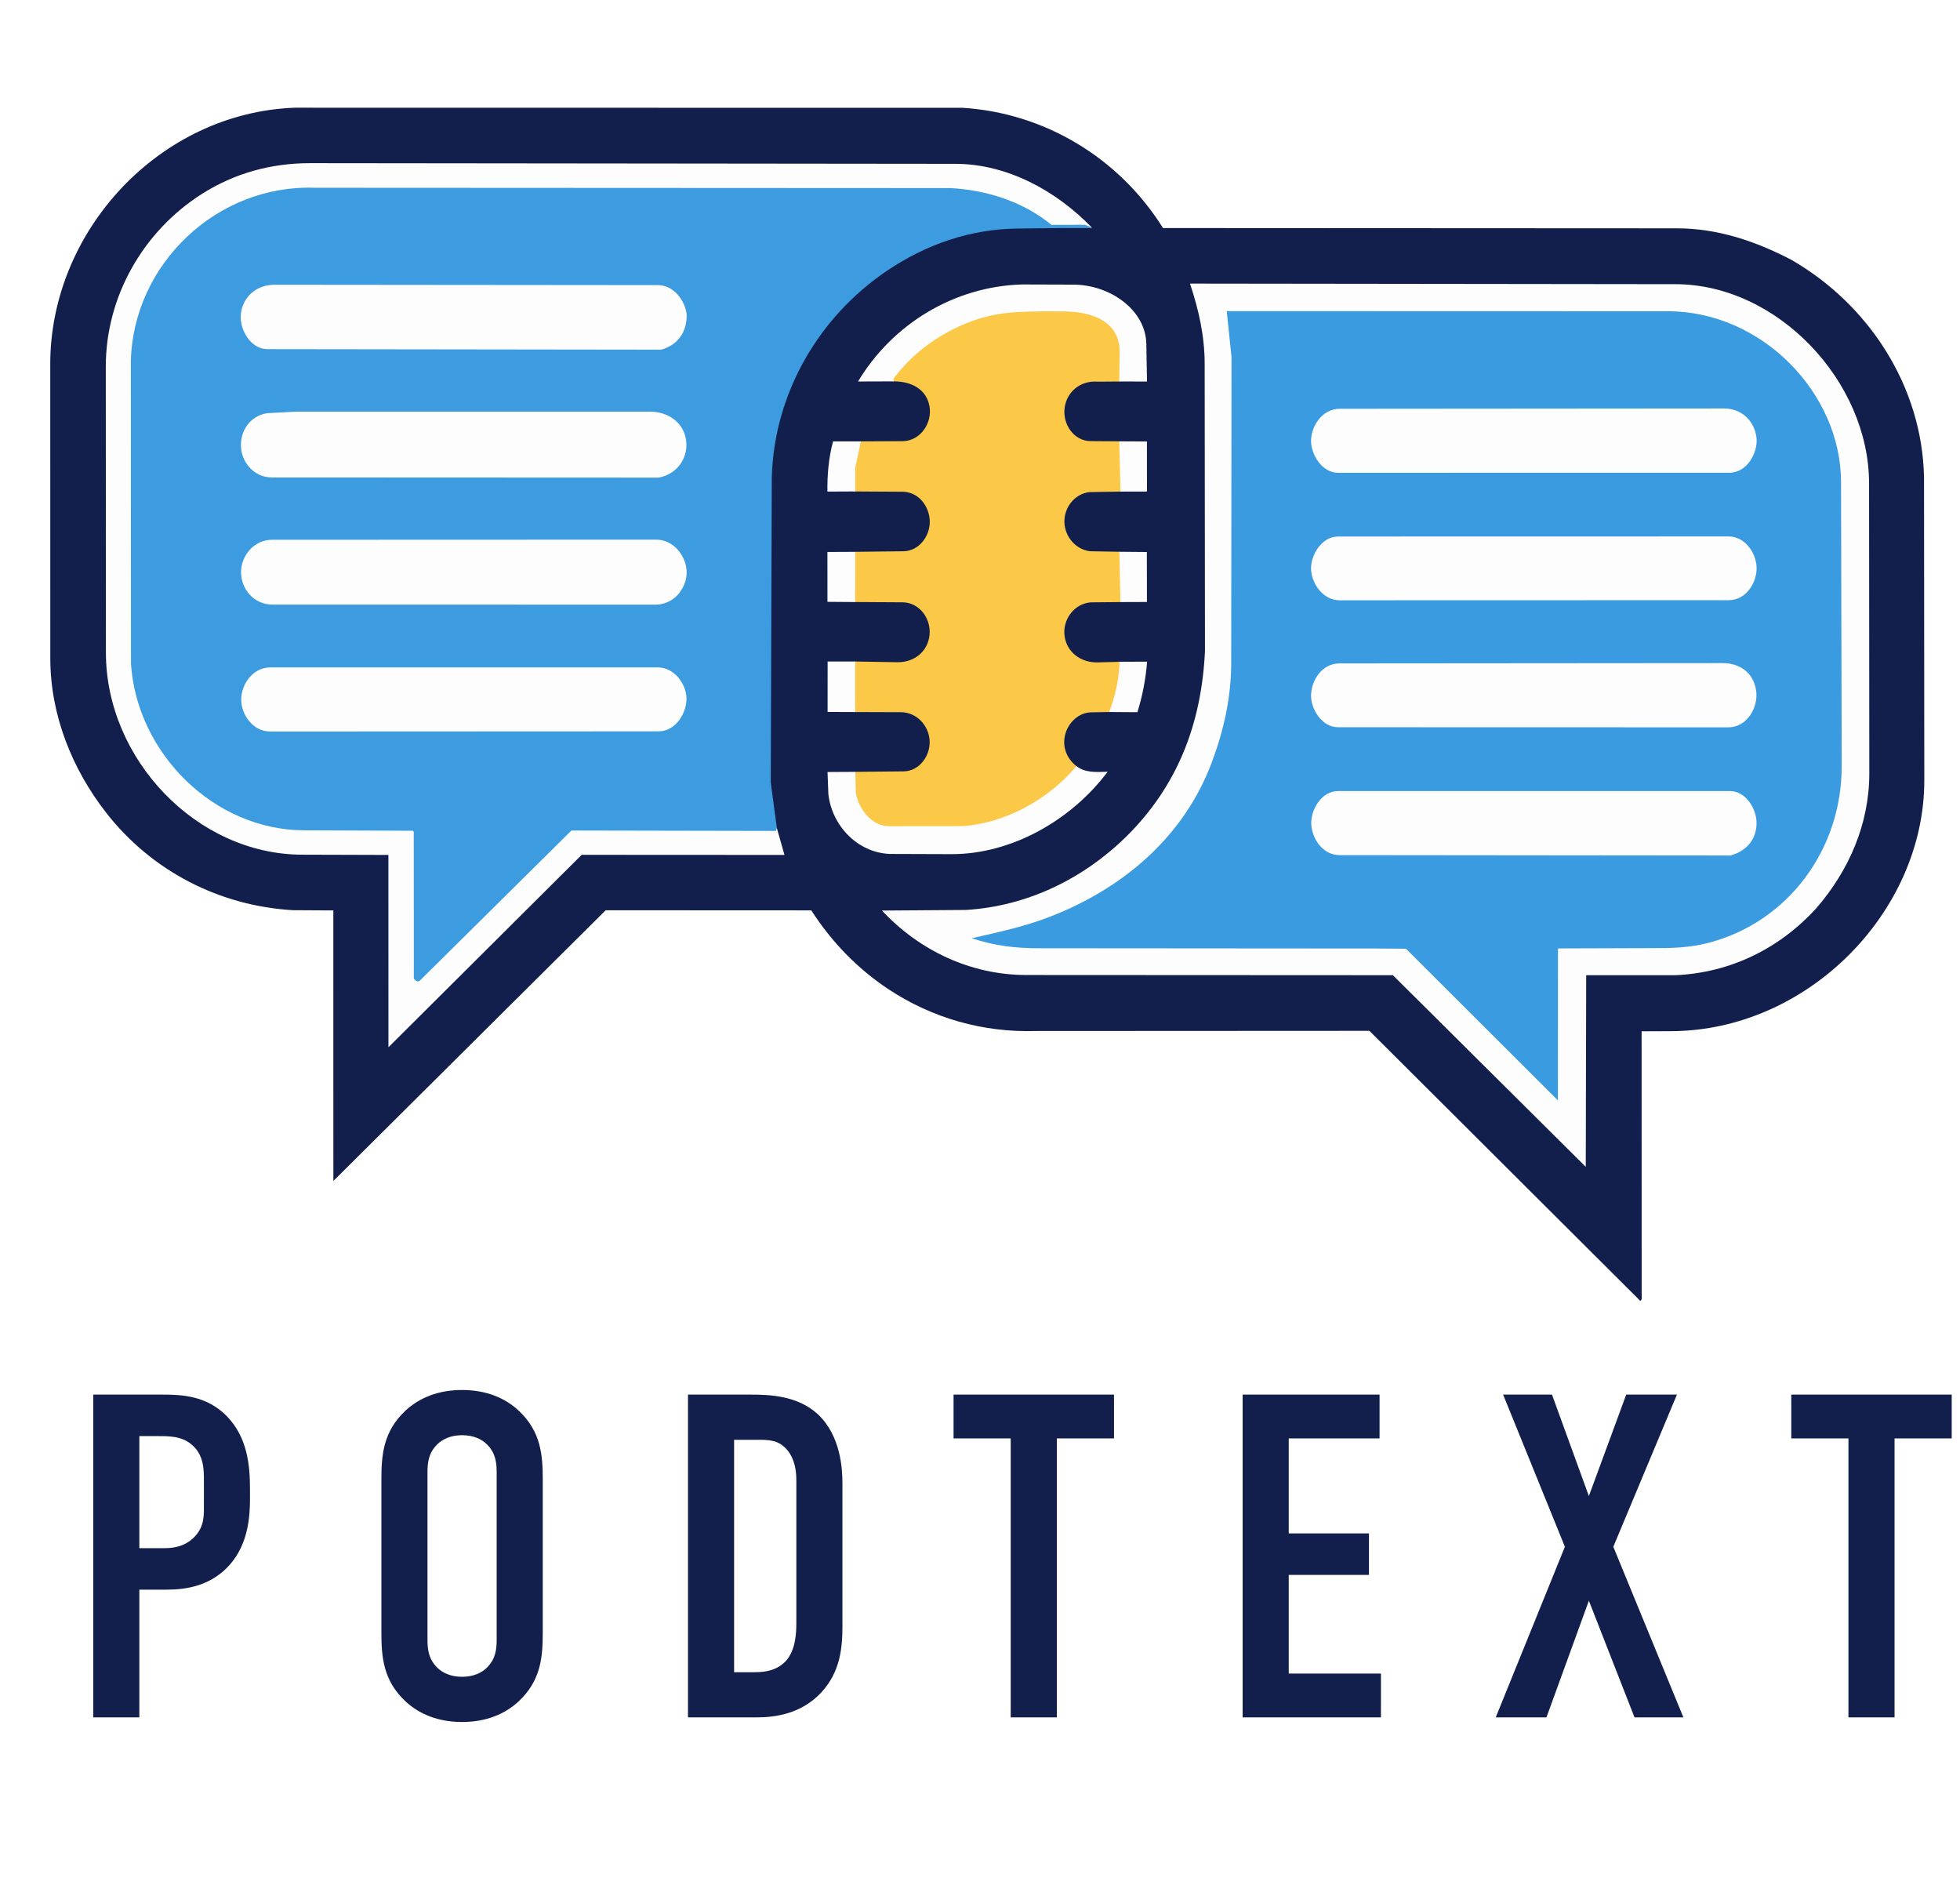
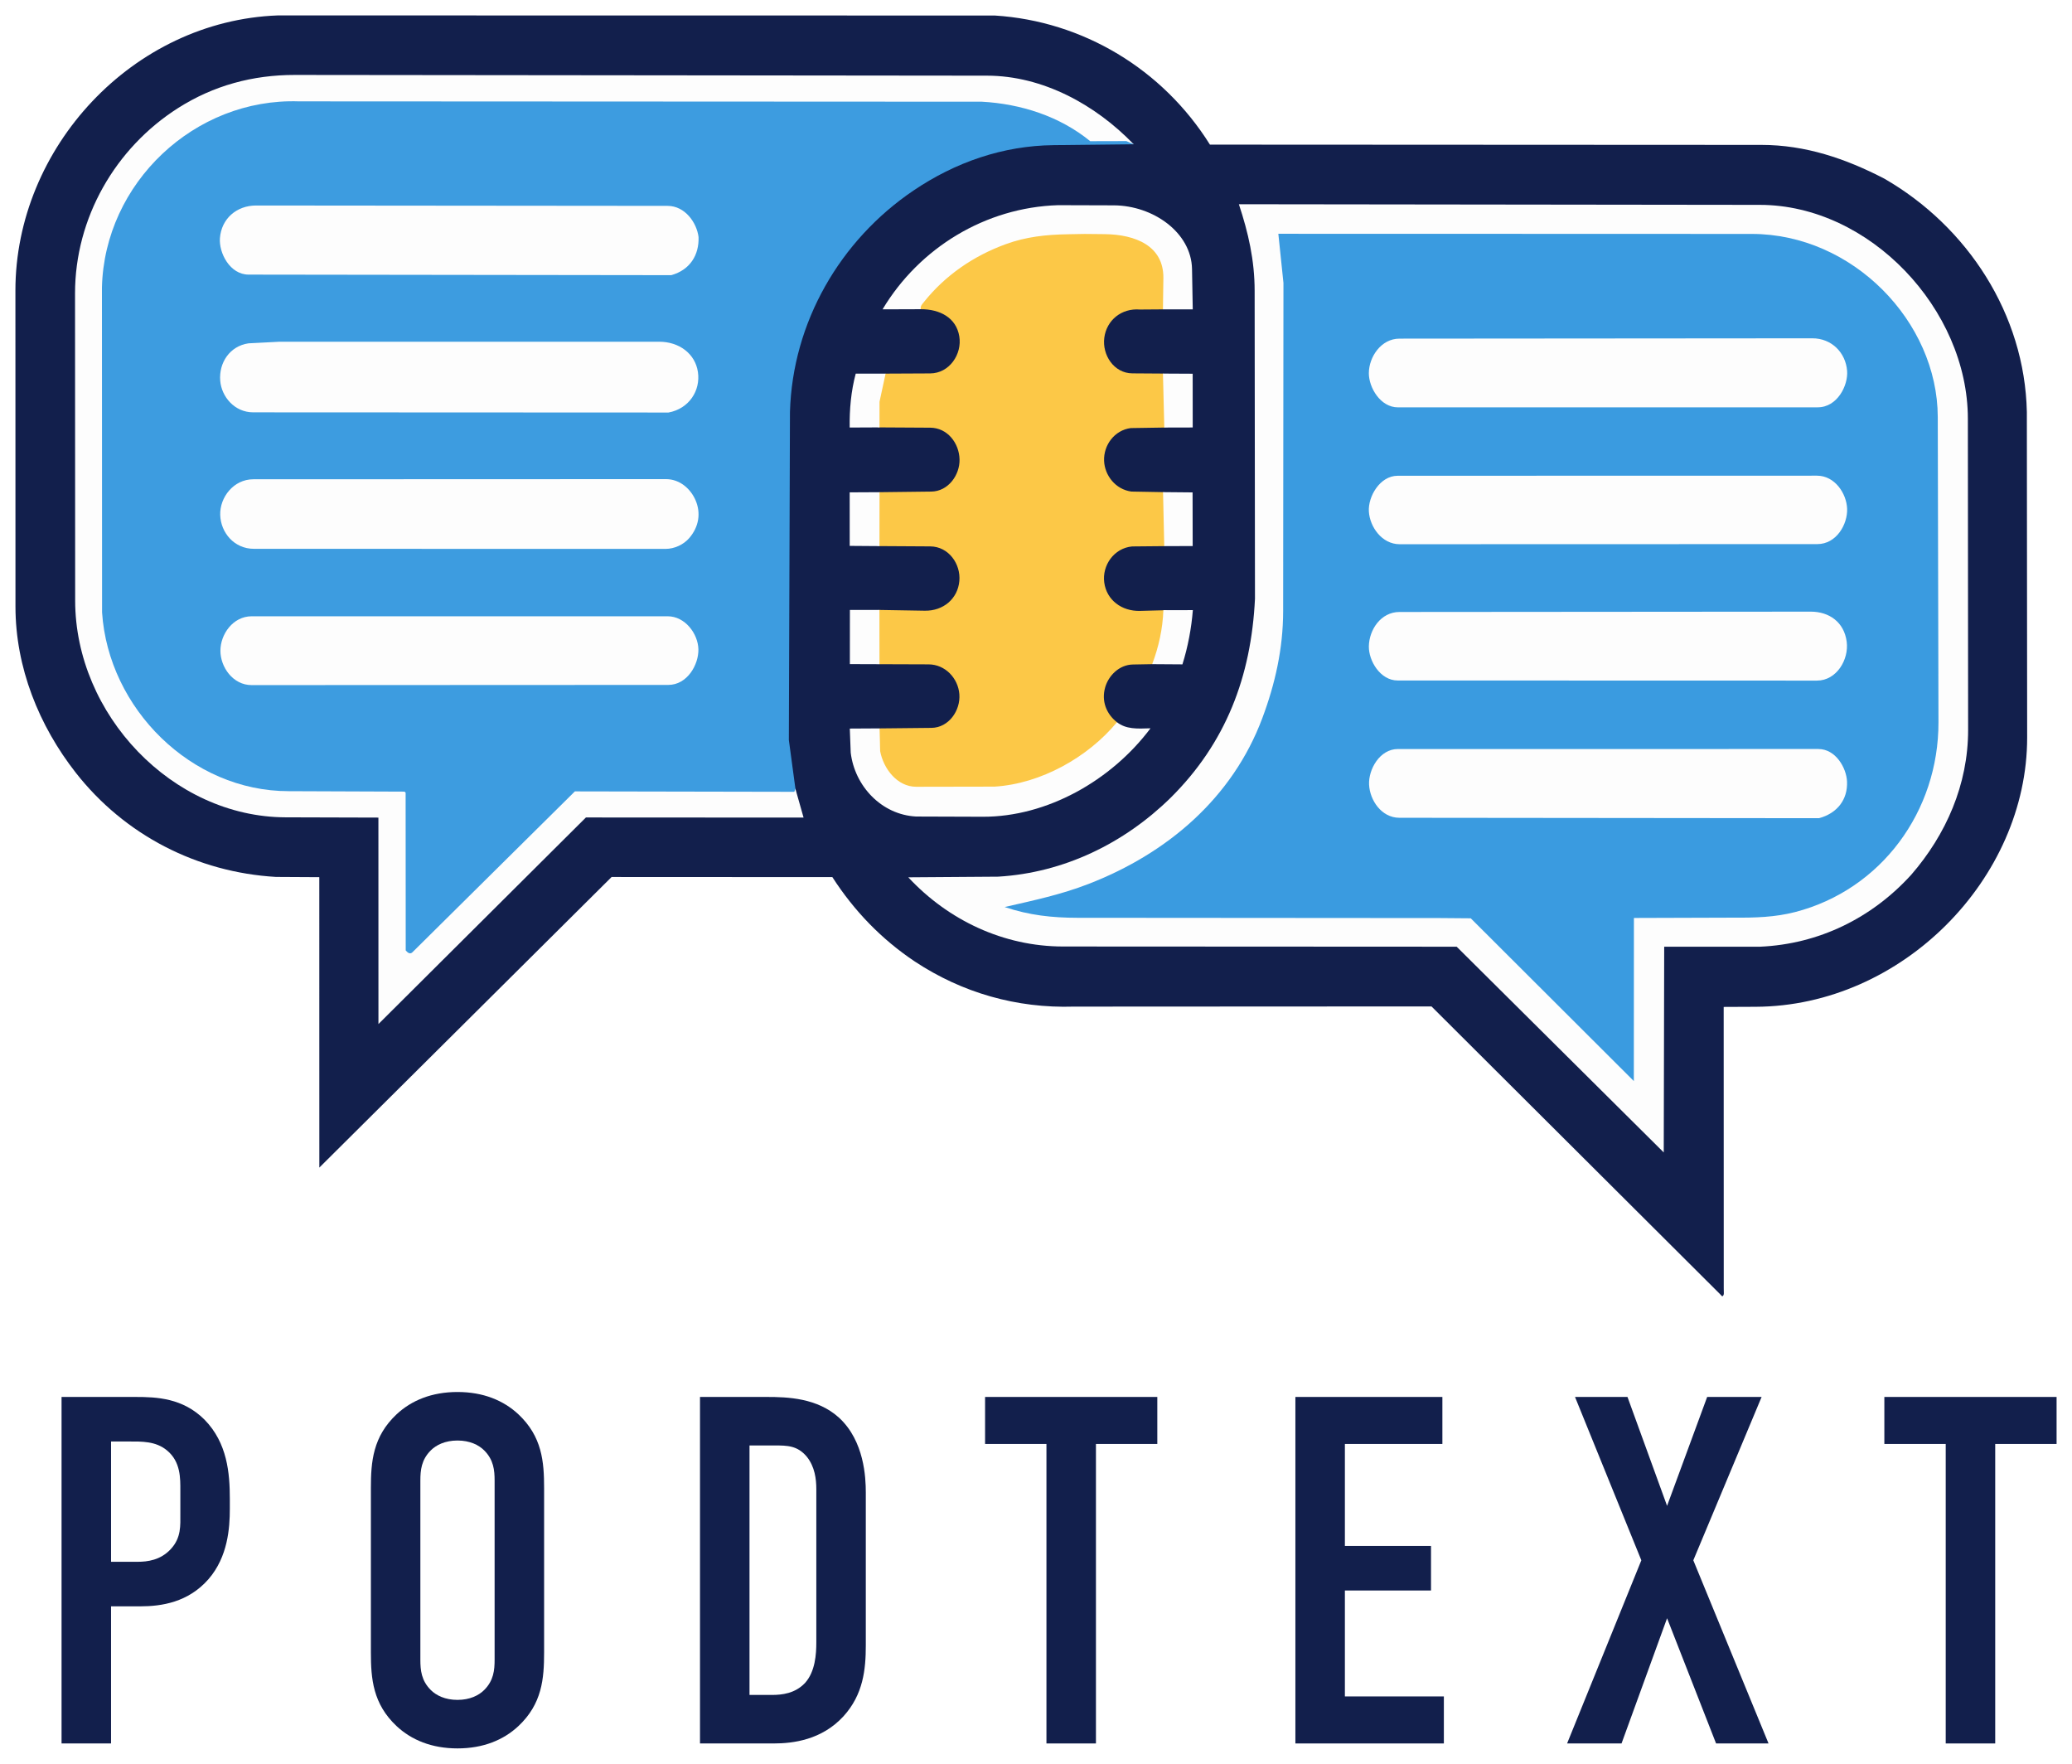
- <svg xmlns="http://www.w3.org/2000/svg" id="logo-main-box" viewBox="-70 -150 2730 2650">
+ <svg xmlns="http://www.w3.org/2000/svg" id="logo-main-box" viewBox="0 0 2688.47 2288.19">
  <defs>
    <style>
      .dark-outlines,
      .podtext-text-letter {
        fill: #121f4c;
      }

      .left-blob-background {
        fill: #3d9ce0;
      }

      .right-blob-background {
        fill: #3a9be0;
      }

      .mic-outline,
      .blob-outline,
      .blob-text-lines {
        fill: #fdfdfd;
      }

      .mic-inner {
        fill: #fcc847;
      }

    </style>
  </defs>
  <g id="logo-wrapper">
-     <path id="dark-outlines" class="dark-outlines" d="M1837.38,1285.63l-464.04.24c-74.31,2.34-144.96-17.94-206.37-58.53-43.13-28.82-78.64-65.53-106.97-109.48l-286.42-.14-379.23,376.97-.05-376.75-56.28-.32c-102.2-5.96-196.22-54.2-259.61-135.07C30.56,921.49.09,845.91.07,766.98L0,356.97C-.03,171.7,152.11,6.91,340.64,0l930.15.14c114.25,7.18,218.03,69.71,279.13,167.48l715.52.36c57.25.03,109.38,17.77,159.56,43.8,107.81,62.13,182.19,175.82,184.89,302.67l.4,422.1c.17,183.22-162.23,348.74-352.29,349.55l-41.48.18.08,365.13.12,6.48c.03,1.69-.89,3.5-1.8,3.68-.8.16-1.49-1.08-3.06-2.65l-374.47-373.29Z" />
+     <path id="dark-outlines" class="dark-outlines" d="M1857.38,1305.63l-464.04,0.24c-74.31,2.34,-144.96,-17.94,-206.37,-58.53c-43.13,-28.82,-78.64,-65.53,-106.97,-109.48l-286.42,-0.14l-379.23,376.97l-0.05,-376.75l-56.28,-0.32c-102.2,-5.96,-196.22,-54.2,-259.61,-135.07C50.56,941.49,20.09,865.91,20.07,786.98L20,376.97C19.97,191.7,172.11,26.91,360.64,20l930.15,0.14c114.25,7.18,218.03,69.71,279.13,167.48l715.52,0.36c57.25,0.03,109.38,17.77,159.56,43.8c107.81,62.13,182.19,175.82,184.89,302.67l0.4,422.1c0.17,183.22,-162.23,348.74,-352.29,349.55l-41.48,0.18l0.08,365.13l0.12,6.48c0.03,1.69,-0.89,3.5,-1.8,3.68c-0.8,0.16,-1.49,-1.08,-3.06,-2.65l-374.47,-373.29Z" />
    <g id="logo-inner">
      <g id="right-blob-wrapper">
-         <path id="mic-inner" class="mic-inner" d="M1116.89,772.2l.24,68.12,4.01,1.33,63.65.22c21.86.08,38.36,18.14,39.99,38.6,1.7,21.22-13.72,43.57-36.25,43.8l-67.25.69-3.94,2.82c-2.72,35.72,10.12,71.48,49.75,76.87l103.65-.16c64.38-8.71,113.23-30.81,157.28-79.91.71-.79.95-2.03,1.17-3.39.23-1.39.2-2.82.09-4.26-13.77-10.74-20.45-27.53-15.23-45.46,4.34-14.91,18.07-29.1,35.88-29.42l25.03-.45c1.33-.68,2.62-1.41,3.73-2.35,8.87-7.46,13.27-48.56,14.55-61.82l.38-5.84-34.41.91c-23.73.63-43.39-14.05-46.42-36.85-2.94-22.14,12.6-44.59,36.13-46.76l41.72-.39,3.94-3.02c1.41-14.24.43-50.4-1.44-64.79-.16-1.25-2.48-1.86-4.05-2.25l-41.13-.74c-20.55-2.81-34.61-20.88-35.37-39.87-.81-20.34,13.45-39.76,34.6-42.49l43.51-.68c3.87-1.74,5.1-5.69,3.71-11.86.85-15.72.1-40.1-1.39-55.93-.11-1.22-2.48-1.86-4.06-2.24l-39.7-.27c-23.89-.16-39.35-23.81-36.4-46.28,2.97-22.64,22.24-38.51,46.2-36.53l29.89-.22,4.04-2.75c4.59-61.27-3.57-91.77-71.49-98.54-49.7-4.95-116.27,1.06-161.21,22.73-30,14.47-69.41,42.06-87.45,70.17-2.59,4.04-3.72,7.63,1.9,8.19,24.4-.08,45.95,10.72,49.98,35.25,3.79,23.05-12.81,47.93-37.76,48.05l-57.9.27-4.52,1.96c-5.83,17.78-9.53,47.76-7.38,66.03.13,1.11,2.45,1.58,4,1.77l65.86.38c22.31.13,37.5,19.99,38.01,41.11.49,20.15-14.62,41.5-36.63,41.77l-67.22.8c-1.79.41-3,1.45-4.01,2.92-1.83,2.67-.54,56.96-.06,64.66.07,1.21,2.43,1.92,4,2.34l65.89.39c23.84.14,39.77,22.79,37.78,44.89-2.09,23.17-20.91,38.92-44.81,38.55l-58.92-1" />
+         <path id="mic-inner" class="mic-inner" d="M1136.89,792.2l0.24,68.12l4.01,1.33l63.65,0.22c21.86,0.08,38.36,18.14,39.99,38.6c1.7,21.22,-13.72,43.57,-36.25,43.8l-67.25,0.69l-3.94,2.82c-2.72,35.72,10.12,71.48,49.75,76.87l103.65,-0.16c64.38,-8.71,113.23,-30.81,157.28,-79.91c0.71,-0.79,0.95,-2.03,1.17,-3.39c0.23,-1.39,0.2,-2.82,0.09,-4.26c-13.77,-10.74,-20.45,-27.53,-15.23,-45.46c4.34,-14.91,18.07,-29.1,35.88,-29.42l25.03,-0.45c1.33,-0.68,2.62,-1.41,3.73,-2.35c8.87,-7.46,13.27,-48.56,14.55,-61.82l0.38,-5.84l-34.41,0.91c-23.73,0.63,-43.39,-14.05,-46.42,-36.85c-2.94,-22.14,12.6,-44.59,36.13,-46.76l41.72,-0.39l3.94,-3.02c1.41,-14.24,0.43,-50.4,-1.44,-64.79c-0.16,-1.25,-2.48,-1.86,-4.05,-2.25l-41.13,-0.74c-20.55,-2.81,-34.61,-20.88,-35.37,-39.87c-0.81,-20.34,13.45,-39.76,34.6,-42.49l43.51,-0.68c3.87,-1.74,5.1,-5.69,3.71,-11.86c0.85,-15.72,0.1,-40.1,-1.39,-55.93c-0.11,-1.22,-2.48,-1.86,-4.06,-2.24l-39.7,-0.27c-23.89,-0.16,-39.35,-23.81,-36.4,-46.28c2.97,-22.64,22.24,-38.51,46.2,-36.53l29.89,-0.22l4.04,-2.75c4.59,-61.27,-3.57,-91.77,-71.49,-98.54c-49.7,-4.95,-116.27,1.06,-161.21,22.73c-30,14.47,-69.41,42.06,-87.45,70.17c-2.59,4.04,-3.72,7.63,1.9,8.19c24.4,-0.08,45.95,10.72,49.98,35.25c3.79,23.05,-12.81,47.93,-37.76,48.05l-57.9,0.27l-4.52,1.96c-5.83,17.78,-9.53,47.76,-7.38,66.03c0.13,1.11,2.45,1.58,4,1.77l65.86,0.38c22.31,0.13,37.5,19.99,38.01,41.11c0.49,20.15,-14.62,41.5,-36.63,41.77l-67.22,0.8c-1.79,0.41,-3,1.45,-4.01,2.92c-1.83,2.67,-0.54,56.96,-0.06,64.66c0.07,1.21,2.43,1.92,4,2.34l65.89,0.39c23.84,0.14,39.77,22.79,37.78,44.89c-2.09,23.17,-20.91,38.92,-44.81,38.55l-58.92,-1" />
        <g id="mic-outline-group">
-           <path id="mic-outline-part" class="mic-outline" d="M1488.95,381.33l.56-40.58c.49-41.67-36.04-56.6-76.39-57l-25.81-.26-22.21.41c-27.99.51-53.69,3.24-80.06,12.84-41.94,15.27-78.82,40.57-106.52,75.42-2.53,3.18-4.48,4.98-3.78,8.97l-49.6.17c47.84-79.87,133.58-132.18,227.63-135.12l72.31.22c50.93.16,100.74,35.09,101.6,82.6l.94,52.34-38.67-.02Z" />
-           <path id="mic-outline-part-2" class="mic-outline" d="M1121.29,924.96l.72,29.47c4.2,22.5,21.94,46.29,46.88,46.24l101.67-.19c60.17-3.73,121.18-38.15,158.73-83.56,11.75,9.16,25.82,8.54,43.51,7.9-50.92,67.91-134.43,115.02-217.69,114.74l-86.41-.29c-44.9-2.27-79.74-39.53-84.88-82.9l-1.18-31.2,38.63-.22Z" />
-           <path id="mic-outline-part-3" class="mic-outline" d="M1129.07,464.7l-7.88,36.54-.02,33.22-38.69.18c-.31-23.92,1.74-46.97,7.85-69.94h38.73Z" />
-           <polygon id="mic-outline-part-4" class="mic-outline" points="1121.2 618.53 1121.13 688.46 1082.52 688.17 1082.48 618.73 1121.2 618.53" />
-           <polygon id="mic-outline-part-5" class="mic-outline" points="1490.64 688.5 1489.08 618.43 1527.4 618.79 1527.53 688.37 1490.64 688.5" />
-           <polygon id="mic-outline-part-6" class="mic-outline" points="1490.7 534.66 1488.96 464.64 1527.52 464.84 1527.57 534.57 1490.7 534.66" />
-           <path id="mic-outline-part-7" class="mic-outline" d="M1527.76,771.51c-1.82,23.14-6.38,47.64-13.53,70.36l-39.26-.27c8.28-21.65,13.71-45.76,14.54-70.03l38.25-.06Z" />
-           <polygon id="mic-outline-part-8" class="mic-outline" points="1121.15 841.65 1082.72 841.52 1082.77 771.25 1121.07 771.27 1121.15 841.65" />
+           <path id="mic-outline-part" class="mic-outline" d="M1508.95,401.33l0.56,-40.58c0.49,-41.67,-36.04,-56.6,-76.39,-57l-25.81,-0.26l-22.21,0.41c-27.99,0.51,-53.69,3.24,-80.06,12.84c-41.94,15.27,-78.82,40.57,-106.52,75.42c-2.53,3.18,-4.48,4.98,-3.78,8.97l-49.6,0.17c47.84,-79.87,133.58,-132.18,227.63,-135.12l72.31,0.22c50.93,0.16,100.74,35.09,101.6,82.6l0.94,52.34l-38.67,-0.02Z" />
+           <path id="mic-outline-part-2" class="mic-outline" d="M1141.29,944.96l0.72,29.47c4.2,22.5,21.94,46.29,46.88,46.24l101.67,-0.19c60.17,-3.73,121.18,-38.15,158.73,-83.56c11.75,9.16,25.82,8.54,43.51,7.9c-50.92,67.91,-134.43,115.02,-217.69,114.74l-86.41,-0.29c-44.9,-2.27,-79.74,-39.53,-84.88,-82.9l-1.18,-31.2l38.63,-0.22Z" />
+           <path id="mic-outline-part-3" class="mic-outline" d="M1149.07,484.7l-7.88,36.54l-0.02,33.22l-38.69,0.18c-0.31,-23.92,1.74,-46.97,7.85,-69.94h38.73Z" />
+           <polygon id="mic-outline-part-4" class="mic-outline" points="1141.2 638.53 1141.13 708.46 1102.52 708.17 1102.48 638.73 1141.2 638.53" />
+           <polygon id="mic-outline-part-5" class="mic-outline" points="1510.64 708.5 1509.08 638.43 1547.4 638.79 1547.53 708.37 1510.64 708.5" />
+           <polygon id="mic-outline-part-6" class="mic-outline" points="1510.7 554.66 1508.96 484.64 1547.52 484.84 1547.57 554.57 1510.7 554.66" />
+           <path id="mic-outline-part-7" class="mic-outline" d="M1547.76,791.51c-1.82,23.14,-6.38,47.64,-13.53,70.36l-39.26,-0.27c8.28,-21.65,13.71,-45.76,14.54,-70.03l38.25,-0.06Z" />
+           <polygon id="mic-outline-part-8" class="mic-outline" points="1141.15 861.65 1102.72 861.52 1102.77 791.25 1141.07 791.27 1141.15 861.65" />
        </g>
        <g id="right-blob">
-           <path id="right-blob-outline" class="blob-outline" d="M2138.73,1475.04l-268.66-266.89-510.78-.26c-77.29-.04-149.07-34.22-200.78-89.77l116.62-.83c85.19-5.08,163.25-43.01,223.7-102.25,71.71-71.06,104.64-157.24,109.53-258.28l-.43-399.62c-.04-39.45-8.19-75.25-20.45-112.19l676.09.82c142.51.17,269.66,135.64,269.78,277.34l.33,403.82c.06,70.77-28.66,135.93-73.9,188-51.16,56.23-119.77,89.82-195.97,93.22h-124.47s-.59,266.89-.59,266.89Z" />
-           <path id="right-blob-background" class="right-blob-background" d="M1888.31,1171.31l-39.21-.32-471.25-.35c-32.48-.02-62.35-3.21-94.28-13.95,37.95-8.68,73.19-16.13,108.92-29.98,101.84-39.47,186.46-111.17,225.33-214.88,16.71-44.59,27.05-90.48,27.09-138.98l.4-425.76-6.63-63.8,407.99.1,206.32.08c130.9.05,241.03,113.8,241.31,237.59l.91,395.86c.27,115.36-74.07,217.28-185.92,246.26-26.12,6.75-51.87,7.46-79.08,7.28l-130.16.41-.1,211.62-211.62-211.19Z" />
+           <path id="right-blob-outline" class="blob-outline" d="M2158.73,1495.04l-268.66,-266.89l-510.78,-0.26c-77.29,-0.04,-149.07,-34.22,-200.78,-89.77l116.62,-0.83c85.19,-5.08,163.25,-43.01,223.7,-102.25c71.71,-71.06,104.64,-157.24,109.53,-258.28l-0.43,-399.62c-0.04,-39.45,-8.19,-75.25,-20.45,-112.19l676.09,0.82c142.51,0.17,269.66,135.64,269.78,277.34l0.33,403.82c0.06,70.77,-28.66,135.93,-73.9,188c-51.16,56.23,-119.77,89.82,-195.97,93.22h-124.47s-0.59,266.89,-0.59,266.89Z" />
+           <path id="right-blob-background" class="right-blob-background" d="M1908.31,1191.31l-39.21,-0.32l-471.25,-0.35c-32.48,-0.02,-62.35,-3.21,-94.28,-13.95c37.95,-8.68,73.19,-16.13,108.92,-29.98c101.84,-39.47,186.46,-111.17,225.33,-214.88c16.71,-44.59,27.05,-90.48,27.09,-138.98l0.4,-425.76l-6.63,-63.8l407.99,0.1l206.32,0.08c130.9,0.05,241.03,113.8,241.31,237.59l0.91,395.86c0.27,115.36,-74.07,217.28,-185.92,246.26c-26.12,6.75,-51.87,7.46,-79.08,7.28l-130.16,0.41l-0.1,211.62l-211.62,-211.19Z" />
          <g id="right-blob-text-lines-group">
-             <path id="blob-text-lines" class="blob-text-lines" d="M2340.21,1041.44l-544.53-.54c-23.32-.02-38.34-22.96-39.27-43.05-.91-19.52,13.7-46.15,37.4-46.15l545.51-.02c22.77,0,36.45,24.75,37.24,42.13,1.06,23.17-12.39,41.13-36.35,47.64Z" />
-             <path id="blob-text-lines-2" class="blob-text-lines" d="M2376.15,812.58c2.99,23-13.05,50.37-38.63,50.36l-543.93-.14c-22.87,0-37.8-25.81-37.47-44.37.38-21.37,15.47-44.5,39.76-44.52l533.59-.42c23.92-.02,43.36,13.55,46.68,39.08Z" />
-             <path id="blob-text-lines-3" class="blob-text-lines" d="M2338.53,508.41l-544.75.04c-22.75,0-37.77-25.83-37.67-44.4.1-20.88,15.8-44.73,39.75-44.75l535.68-.42c25.05-.02,43.25,18.57,45.13,42.22,1.51,18.99-12.74,47.31-38.13,47.31Z" />
-             <path id="blob-text-lines-4" class="blob-text-lines" d="M2337.95,685.87l-541.82.15c-23.08,0-38.75-22.44-39.99-42.48-1.19-19.28,14.27-46.34,37.4-46.34l544.02-.11c23.32,0,38.45,23.3,39.13,43,.68,20.01-13.72,45.78-38.73,45.78Z" />
+             <path id="blob-text-lines" class="blob-text-lines" d="M2360.21,1061.44l-544.53,-0.54c-23.32,-0.02,-38.34,-22.96,-39.27,-43.05c-0.91,-19.52,13.7,-46.15,37.4,-46.15l545.51,-0.02c22.77,0,36.45,24.75,37.24,42.13c1.06,23.17,-12.39,41.13,-36.35,47.64Z" />
+             <path id="blob-text-lines-2" class="blob-text-lines" d="M2396.15,832.58c2.99,23,-13.05,50.37,-38.63,50.36l-543.93,-0.14c-22.87,0,-37.8,-25.81,-37.47,-44.37c0.38,-21.37,15.47,-44.5,39.76,-44.52l533.59,-0.42c23.92,-0.02,43.36,13.55,46.68,39.08Z" />
+             <path id="blob-text-lines-3" class="blob-text-lines" d="M2358.53,528.41l-544.75,0.04c-22.75,0,-37.77,-25.83,-37.67,-44.4c0.1,-20.88,15.8,-44.73,39.75,-44.75l535.68,-0.42c25.05,-0.02,43.25,18.57,45.13,42.22c1.51,18.99,-12.74,47.31,-38.13,47.31Z" />
+             <path id="blob-text-lines-4" class="blob-text-lines" d="M2357.95,705.87l-541.82,0.15c-23.08,0,-38.75,-22.44,-39.99,-42.48c-1.19,-19.28,14.27,-46.34,37.4,-46.34l544.02,-0.11c23.32,0,38.45,23.3,39.13,43c0.68,20.01,-13.72,45.78,-38.73,45.78Z" />
          </g>
        </g>
      </g>
      <g id="left-blob-wrapper">
-         <path id="left-blob-outline" class="blob-outline" d="M1450.99,167.13l-57.98-.46c-44.54-35.58-98.93-51.13-155.96-51.19l-94.13-.11-714.63.17-60.17-.04c-49.76-.03-96.82,10.78-139,38.53-67.34,44.31-112.92,120.45-112.89,202.78l.16,414.11c.02,47.89,20.93,90.84,46.1,129.61,45.32,62.26,114.82,101.55,192.27,101.85l155.53.6.12,211.39,69-67.97,57.45-56.58c3.67-6.56,9.69-10.2,14.85-15.31l72.48-71.83,287.85.52,10.61,37.45-282.41-.15-269.2,268-.05-267.84-120.41-.35c-147.05-.43-273-133.34-273.06-281.29l-.16-398.34c-.04-97.87,52.2-188.74,133.89-240.62,45.87-29.13,96.84-42.9,151.25-42.84l898.2.94c72.13.08,140.62,37.48,190.26,88.96Z" />
+         <path id="left-blob-outline" class="blob-outline" d="M1470.99,187.13l-57.98,-0.46c-44.54,-35.58,-98.93,-51.13,-155.96,-51.19l-94.13,-0.11l-714.63,0.17l-60.17,-0.04c-49.76,-0.03,-96.82,10.78,-139,38.53c-67.34,44.31,-112.92,120.45,-112.89,202.78l0.16,414.11c0.02,47.89,20.93,90.84,46.1,129.61c45.32,62.26,114.82,101.55,192.27,101.85l155.53,0.6l0.12,211.39l69,-67.97l57.45,-56.58c3.67,-6.56,9.69,-10.2,14.85,-15.31l72.48,-71.83l287.85,0.52l10.61,37.45l-282.41,-0.15l-269.2,268l-0.05,-267.84l-120.41,-0.35c-147.05,-0.43,-273,-133.34,-273.06,-281.29l-0.16,-398.34c-0.04,-97.87,52.2,-188.74,133.89,-240.62c45.87,-29.13,96.84,-42.9,151.25,-42.84l898.2,0.94c72.13,0.08,140.62,37.48,190.26,88.96Z" />
        <g id="left-blob">
-           <path id="left-blob-background" class="left-blob-background" d="M1450.99,167.13l-104,1.17c-65.65.74-127.29,22.06-181.83,58.96-95.04,64.29-156.89,170.72-160.17,287.29l-1.43,425.47,8.52,63.19-1.41,4-284.75-.55-211,208.92c-3.14,2.67-6.04.22-8.49-2.59l-.12-204.61-1.35-1.41-150.23-.58c-126.73.12-234.08-107.44-242.29-231.87l-.17-421.58c3.24-135.3,120.08-246.09,255.84-241.44l885.78.44c50.6,2.74,101.16,18.87,140.69,51.22l46.89-.12,9.53,4.08Z" />
+           <path id="left-blob-background" class="left-blob-background" d="M1470.99,187.13l-104,1.17c-65.65,0.74,-127.29,22.06,-181.83,58.96c-95.04,64.29,-156.89,170.72,-160.17,287.29l-1.43,425.47l8.52,63.19l-1.41,4l-284.75,-0.55l-211,208.92c-3.14,2.67,-6.04,0.22,-8.49,-2.59l-0.12,-204.61l-1.35,-1.41l-150.23,-0.58c-126.73,0.12,-234.08,-107.44,-242.29,-231.87l-0.17,-421.58c3.24,-135.3,120.08,-246.09,255.84,-241.44l885.78,0.44c50.6,2.74,101.16,18.87,140.69,51.22l46.89,-0.12l9.53,4.08Z" />
          <g id="left-blob-text-lines-group">
-             <path id="blob-text-lines-5" class="blob-text-lines" d="M874.29,678.05c-7.24,8.39-19.01,14.03-30.85,14.03l-534.09-.11c-25.33,0-42.98-20.86-43.62-44.07-.62-22.51,17.18-46.14,43.01-46.15l535.28-.19c18.82,0,32.36,13.42,38.35,27.09,7.4,16.9,4.5,34.82-8.08,49.4Z" />
-             <path id="blob-text-lines-6" class="blob-text-lines" d="M847.34,515.16l-538.79-.24c-24.36-.01-41.12-20.37-42.81-40.97-1.91-23.34,12.41-45.02,36.69-48.55l40.26-2.08h492.7c25.55.01,46.67,15.27,50.2,39.42,3.5,23.94-11.45,47.51-38.24,52.43Z" />
-             <path id="blob-text-lines-7" class="blob-text-lines" d="M851.05,336.97l-548.43-.72c-24.41-.03-38.74-28.26-37.26-47.34,1.94-25.16,21.56-42.34,47.15-42.32l533.66.49c22.89.02,37.92,22.03,40.23,40.44.79,23.23-11,42.59-35.34,49.44Z" />
-             <path id="blob-text-lines-8" class="blob-text-lines" d="M847.12,868.54l-540.59.24c-24.48.01-40.59-23.61-40.54-44.65s16.02-44.64,40.71-44.64h539.57c22.87,0,39.47,22.89,39.92,42.76s-14.35,46.28-39.07,46.29Z" />
+             <path id="blob-text-lines-5" class="blob-text-lines" d="M894.29,698.05c-7.24,8.39,-19.01,14.03,-30.85,14.03l-534.09,-0.11c-25.33,0,-42.98,-20.86,-43.62,-44.07c-0.62,-22.51,17.18,-46.14,43.01,-46.15l535.28,-0.19c18.82,0,32.36,13.42,38.35,27.09c7.4,16.9,4.5,34.82,-8.08,49.4Z" />
+             <path id="blob-text-lines-6" class="blob-text-lines" d="M867.34,535.16l-538.79,-0.24c-24.36,-0.01,-41.12,-20.37,-42.81,-40.97c-1.91,-23.34,12.41,-45.02,36.69,-48.55l40.26,-2.08h492.7c25.55,0.01,46.67,15.27,50.2,39.42c3.5,23.94,-11.45,47.51,-38.24,52.43Z" />
+             <path id="blob-text-lines-7" class="blob-text-lines" d="M871.05,356.97l-548.43,-0.72c-24.41,-0.03,-38.74,-28.26,-37.26,-47.34c1.94,-25.16,21.56,-42.34,47.15,-42.32l533.66,0.49c22.89,0.02,37.92,22.03,40.23,40.44c0.79,23.23,-11,42.59,-35.34,49.44Z" />
+             <path id="blob-text-lines-8" class="blob-text-lines" d="M867.12,888.54l-540.59,0.24c-24.48,0.01,-40.59,-23.61,-40.54,-44.65s16.02,-44.64,40.71,-44.64h539.57c22.87,0,39.47,22.89,39.92,42.76s-14.35,46.28,-39.07,46.29Z" />
          </g>
        </g>
      </g>
    </g>
  </g>
  <g id="podtext-text">
-     <path class="podtext-text-letter" d="M59.87,1792.25h95.68c27.61,0,61.65,1.28,89.9,29.54,29.54,30.18,32.75,69.35,32.75,102.75v12.84c0,25.04-2.57,62.29-27.61,91.19-26.33,30.18-61.01,35.32-88.62,35.32h-37.89v177.88H59.87v-449.52ZM124.09,2006.1h34.68c12.2,0,29.54-1.93,43.03-16.7s12.2-30.18,12.2-46.24v-29.54c0-15.41.64-37.25-17.34-52.02-14.77-12.2-32.75-11.56-50.09-11.56h-22.48v156.05Z" />
-     <path class="podtext-text-letter" d="M461.23,1910.41c0-34.04,2.57-66.79,33.39-95.68,19.27-17.98,45.59-28.9,78.99-28.9s59.72,10.92,78.99,28.9c30.82,28.9,33.39,61.65,33.39,95.68v213.2c0,34.03-2.57,66.79-33.39,95.68-19.26,17.98-45.59,28.9-78.99,28.9s-59.72-10.92-78.99-28.9c-30.82-28.9-33.39-61.65-33.39-95.68v-213.2ZM621.77,1900.78c0-13.49-1.28-26.97-13.49-39.17-7.06-7.06-18.62-12.84-34.68-12.84s-27.61,5.78-34.68,12.84c-12.2,12.2-13.49,25.69-13.49,39.17v232.46c0,13.49,1.28,26.97,13.49,39.17,7.06,7.06,18.62,12.84,34.68,12.84s27.61-5.78,34.68-12.84c12.2-12.2,13.49-25.69,13.49-39.17v-232.46Z" />
-     <path class="podtext-text-letter" d="M974.96,1792.25c26.97,0,65.5,1.28,93.76,26.97,32.75,30.18,34.68,77.7,34.68,96.97v198.43c0,30.82-3.21,63.57-28.9,91.83-28.26,30.82-65.5,35.32-90.55,35.32h-95.68v-449.52h86.69ZM952.49,2178.84h28.9c13.49,0,30.18-1.93,43.03-15.41,13.49-14.77,14.77-37.89,14.77-52.66v-199.07c0-12.84-1.93-28.9-12.2-41.74-12.2-14.77-25.69-14.77-41.74-14.77h-32.75v323.65Z" />
-     <path class="podtext-text-letter" d="M1481.64,1792.25v61.01h-79.63v388.51h-64.22v-388.51h-79.63v-61.01h223.47Z" />
-     <path class="podtext-text-letter" d="M1660.81,1792.25h190.72v61.01h-126.51v132.29h111.74v57.79h-111.74v137.42h128.43v61.01h-192.65v-449.52Z" />
-     <path class="podtext-text-letter" d="M2091.7,1792.25l51.37,141.28,52.02-141.28h70.64l-88.62,211.92,97.61,237.6h-68.07l-63.58-162.47-59.08,162.47h-70.64l96.32-237.6-86.05-211.92h68.07Z" />
-     <path class="podtext-text-letter" d="M2648.47,1792.25v61.01h-79.63v388.51h-64.22v-388.51h-79.63v-61.01h223.47Z" />
+     <path class="podtext-text-letter" d="M79.87,1812.25h95.68c27.61,0,61.65,1.28,89.9,29.54c29.54,30.18,32.75,69.35,32.75,102.75v12.84c0,25.04,-2.57,62.29,-27.61,91.19c-26.33,30.18,-61.01,35.32,-88.62,35.32h-37.89v177.88H79.87v-449.52ZM144.09,2026.1h34.68c12.2,0,29.54,-1.93,43.03,-16.7s12.2,-30.18,12.2,-46.24v-29.54c0,-15.41,0.64,-37.25,-17.34,-52.02c-14.77,-12.2,-32.75,-11.56,-50.09,-11.56h-22.48v156.05Z" />
+     <path class="podtext-text-letter" d="M481.23,1930.41c0,-34.04,2.57,-66.79,33.39,-95.68c19.27,-17.98,45.59,-28.9,78.99,-28.9s59.72,10.92,78.99,28.9c30.82,28.9,33.39,61.65,33.39,95.68v213.2c0,34.03,-2.57,66.79,-33.39,95.68c-19.26,17.98,-45.59,28.9,-78.99,28.9s-59.72,-10.92,-78.99,-28.9c-30.82,-28.9,-33.39,-61.65,-33.39,-95.68v-213.2ZM641.77,1920.78c0,-13.49,-1.28,-26.97,-13.49,-39.17c-7.06,-7.06,-18.62,-12.84,-34.68,-12.84s-27.61,5.78,-34.68,12.84c-12.2,12.2,-13.49,25.69,-13.49,39.17v232.46c0,13.49,1.28,26.97,13.49,39.17c7.06,7.06,18.62,12.84,34.68,12.84s27.61,-5.78,34.68,-12.84c12.2,-12.2,13.49,-25.69,13.49,-39.17v-232.46Z" />
+     <path class="podtext-text-letter" d="M994.96,1812.25c26.97,0,65.5,1.28,93.76,26.97c32.75,30.18,34.68,77.7,34.68,96.97v198.43c0,30.82,-3.21,63.57,-28.9,91.83c-28.26,30.82,-65.5,35.32,-90.55,35.32h-95.68v-449.52h86.69ZM972.49,2198.84h28.9c13.49,0,30.18,-1.93,43.03,-15.41c13.49,-14.77,14.77,-37.89,14.77,-52.66v-199.07c0,-12.84,-1.93,-28.9,-12.2,-41.74c-12.2,-14.77,-25.69,-14.77,-41.74,-14.77h-32.75v323.65Z" />
+     <path class="podtext-text-letter" d="M1501.64,1812.25v61.01h-79.63v388.51h-64.22v-388.51h-79.63v-61.01h223.47Z" />
+     <path class="podtext-text-letter" d="M1680.81,1812.25h190.72v61.01h-126.51v132.29h111.74v57.79h-111.74v137.42h128.43v61.01h-192.65v-449.52Z" />
+     <path class="podtext-text-letter" d="M2111.7,1812.25l51.37,141.28l52.02,-141.28h70.64l-88.62,211.92l97.61,237.6h-68.07l-63.58,-162.47l-59.08,162.47h-70.64l96.32,-237.6l-86.05,-211.92h68.07Z" />
+     <path class="podtext-text-letter" d="M2668.47,1812.25v61.01h-79.63v388.51h-64.22v-388.51h-79.63v-61.01h223.47Z" />
  </g>
</svg>
